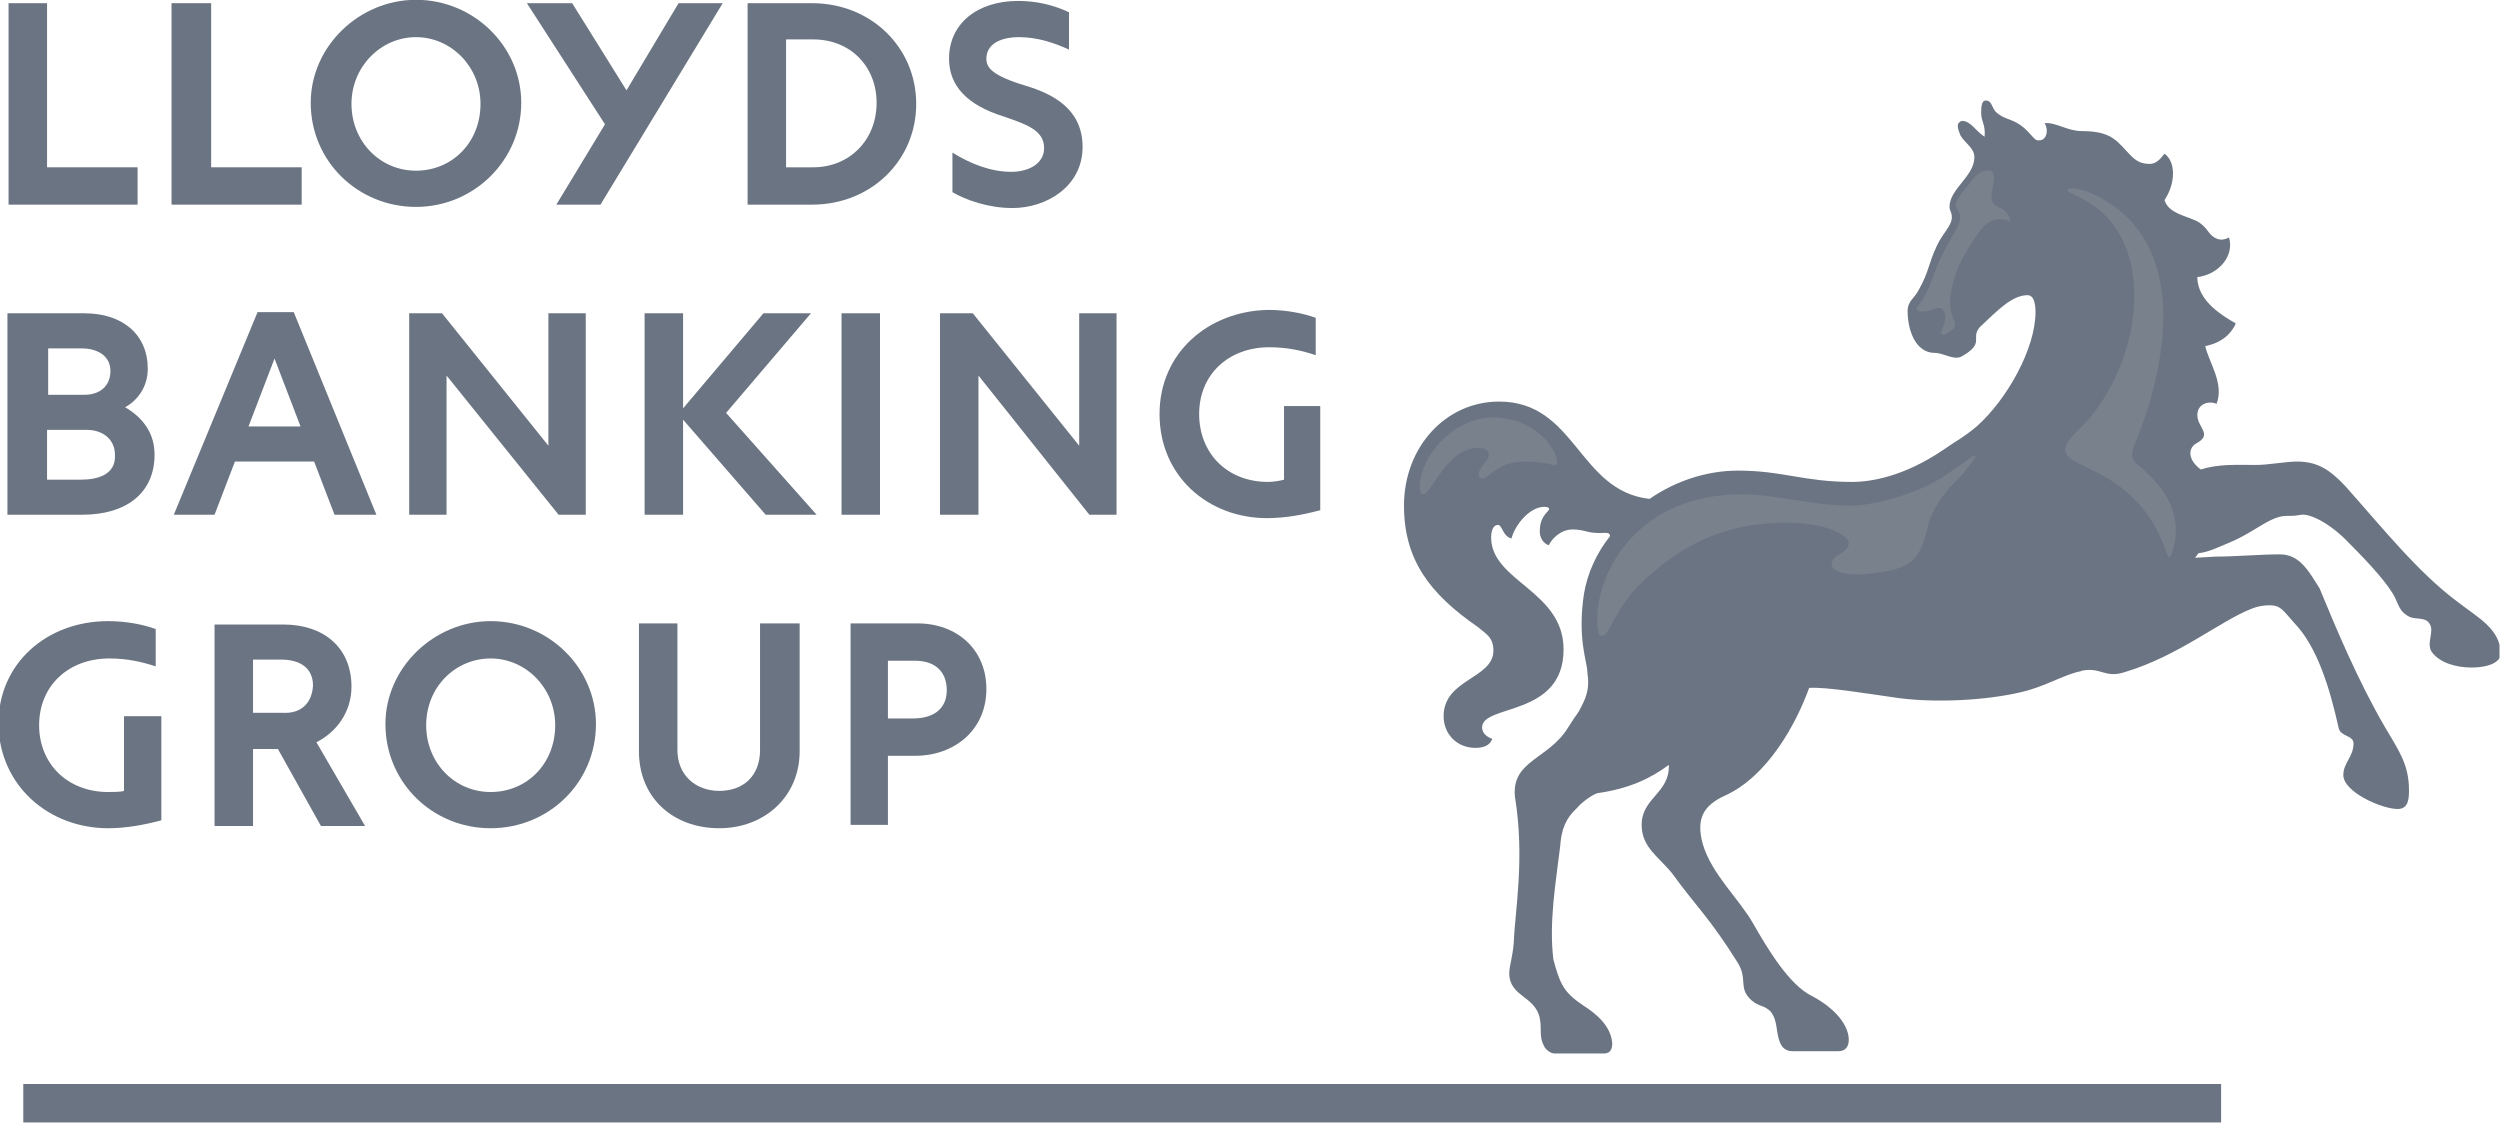
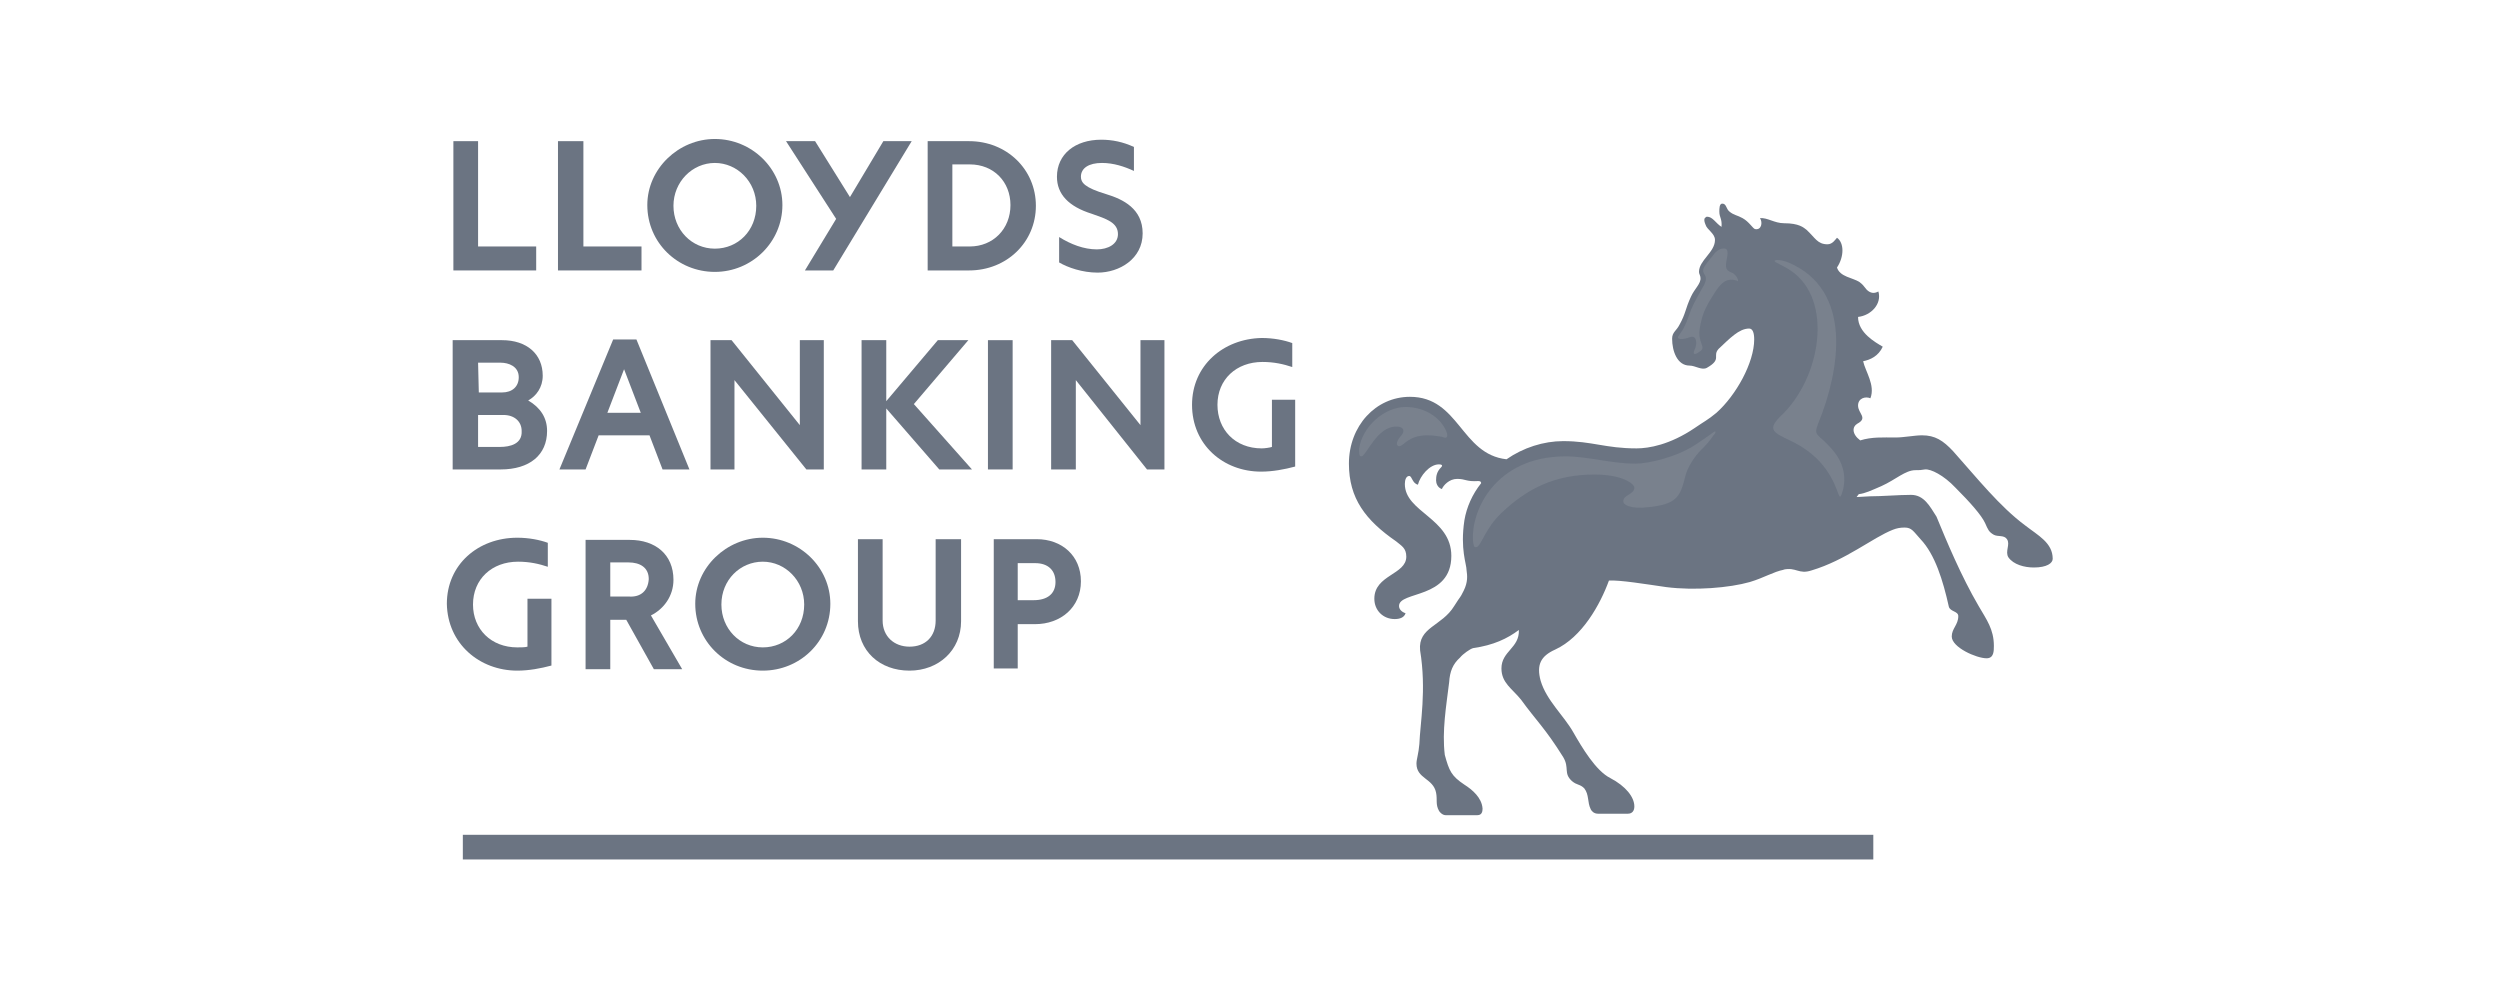
- <svg xmlns="http://www.w3.org/2000/svg" xmlns:xlink="http://www.w3.org/1999/xlink" version="1.1" id="Layer_1" x="0px" y="0px" width="220.9px" height="99.2px" viewBox="0 0 220.9 99.2" enable-background="new 0 0 220.9 99.2" xml:space="preserve">
-   <symbol id="_x2E_logo-lloyds" viewBox="-110.5 -49.6 220.9 99.2">
+ <svg xmlns="http://www.w3.org/2000/svg" xmlns:xlink="http://www.w3.org/1999/xlink" version="1.1" id="Layer_1" x="0px" y="0px" width="343.9px" height="137.3px" viewBox="-550.8 148.6 343.9 137.3" enable-background="new -550.8 148.6 343.9 137.3" xml:space="preserve">
+   <symbol id="_x2E_logo-lloyds" viewBox="-110.6 -49.6 221.1 99.2">
    <g>
-       <path fill="#6B7482" d="M106.7-3.6c-3.5,2.6-6.6,6.5-9.9,10.2c-1.4,1.5-2.5,2.2-4.3,2.2c-1,0-2.5-0.3-3.6-0.3    c-1.8,0-3.3,0.1-4.9-0.4c-1.2,0.9-1.1,1.9-0.4,2.3c1.5,0.8,0.1,1.4,0.1,2.5c0,1,1,1.3,1.7,1c0.7,1.8-0.7,3.7-1,5.1    c1,0.2,2.1,0.7,2.7,2c-1,0.6-3.4,1.9-3.4,4.1c1.8,0.2,3.3,1.8,2.8,3.5c-0.4-0.2-0.8-0.3-1.3,0c-0.6,0.4-0.5,0.7-1.3,1.3    c-0.9,0.6-2.7,0.7-3.1,2c1,1.5,1,3.4,0,4.1c-0.2-0.2-0.6-0.9-1.3-0.9c-1.4,0-1.7,0.9-2.9,2c-0.4,0.3-1,0.9-3.1,0.9    c-1.3,0-2.3,0.8-3.3,0.7c0.4-0.6,0.2-1.7-0.7-1.5c-0.3,0.1-0.8,1-1.7,1.5c-0.7,0.4-1.2,0.4-1.8,0.9c-0.5,0.4-0.4,1.1-1,1.1    c-0.4,0-0.4-0.7-0.4-1.1c0-0.8,0.4-1,0.3-2.1c-0.8,0.5-1.2,1.4-2,1.4c-0.1,0-0.2-0.1-0.3-0.2c0,0-0.2-0.2,0.1-0.9    c0.2-0.7,1.3-1.2,1.3-2.1c0-1.7-2.2-2.8-2.2-4.4c0-0.3,0.2-0.5,0.2-0.8c0.1-0.8-0.8-1.5-1.3-2.6c-0.8-1.7-0.7-2.3-1.6-3.9    c-0.4-0.8-1-1-1-1.9c0-1.7,0.7-3.7,2.4-3.7c0.8,0,1.7-0.7,2.4-0.3c2.1,1.2,0.7,1.6,1.6,2.6c1.5,1.4,2.8,2.8,4.2,2.8    c0.5,0,0.7-0.6,0.7-1.5c0-3.2-2.5-7.7-5.2-10.1c-1.2-1-1.7-1.2-3-2.1c-3.4-2.3-6.3-2.8-8-2.8c-4.3,0-6.1,1-10.1,1    c-2.7,0-5.5-0.9-7.8-2.5c-6.3,0.7-6.5,8.6-13.3,8.6c-4.7,0-8.4-4-8.4-9.2c0-4.8,2.3-7.8,6.5-10.7c0.7-0.6,1.4-0.9,1.4-2.1    c0-2.5-4.4-2.5-4.4-5.8c0-1.6,1.2-2.8,2.8-2.8c0.7,0,1.3,0.2,1.5,0.8c-0.6,0.2-0.9,0.6-0.9,1c0,2.1,7.2,0.9,7.2,6.9    c0,5.2-6.4,6-6.4,9.9c0,0.6,0.2,1.1,0.6,1.1c0.4,0,0.4-1,1.2-1.2c0.3,1.2,1.6,2.8,2.9,2.8c0.3,0,0.6-0.1,0.3-0.4    c-0.6-0.6-0.7-1.2-0.7-1.8c0-0.4,0.2-1,0.8-1.2c0.2,0.5,1,1.4,2.1,1.4c1.2,0,1.2-0.4,2.9-0.3c0.4,0,0.4-0.2,0.4-0.3    c-1.2-1.5-2-3.3-2.3-5.1c-0.6-4,0.3-6,0.3-6.9c0.1-0.7,0.2-1.6-0.4-2.8c-0.6-1.2-0.3-0.5-1.3-2.1c-1.7-2.8-5-2.9-4.7-6.1    c0.9-5.5,0-10.1-0.1-12.9c-0.1-1.3-0.4-2.1-0.4-2.7c0-2.1,2.3-2,2.7-4c0.2-1-0.1-1.6,0.4-2.5c0.1-0.2,0.5-0.6,0.9-0.6h4.4    c0.6,0,0.7,0.5,0.7,0.9c-0.1,1.5-1.4,2.6-2.5,3.3c-1.8,1.2-2.1,1.9-2.7,4.1c-0.4,3.3,0.2,6.7,0.6,10c0.1,1.5,0.5,2.5,1.5,3.4    c0.4,0.5,1.4,1.2,1.8,1.3c2.8,0.4,4.7,1.3,6.3,2.5c0.1-2.5-2.4-2.9-2.4-5.3c0-2,1.5-2.8,2.7-4.3c2.1-2.9,3.3-3.9,5.8-7.9    c0.9-1.5,0-2.2,1.2-3.3c0.7-0.6,1.1-0.4,1.7-1c0.7-0.9,0.4-1.9,0.9-2.9c0.1-0.2,0.4-0.6,1-0.6h4.1c0.6,0,0.9,0.4,0.9,1    c0,1.3-1.2,2.8-3.3,3.9c-2,1-3.9,4.2-5.1,6.3c-1.3,2.3-3.7,4.4-4.5,7.1c-0.6,2.2,0,3.4,2,4.3c3.7,1.7,6.2,6.2,7.4,9.5    c1.5,0.1,5.1-0.5,7.9-0.9c3.9-0.5,8.7-0.1,11.5,0.7c2,0.6,3.2,1.4,4.7,1.7h-0.1c1.8,0.4,2.1-0.7,3.9-0.1c4.7,1.4,8.4,4.5,11.2,5.6    c0.5,0.2,1,0.3,1.6,0.3c1,0,1.2-0.5,2.2-1.6c2-2.1,3.1-5.7,3.9-9.3c0.2-0.7,1.3-0.6,1.3-1.3c0-1.2-0.9-1.7-0.9-2.8    c0-1.5,3.4-3,4.8-3c1,0,1,1,1,1.7c0,2.3-1,3.6-2.1,5.5c-2.4,4.1-4.4,8.9-5.8,12.3C93.6-1,92.8,0.6,91,0.6c-1.7,0-4-0.2-5.7-0.2    l-1.8-0.1l0.3,0.4c0.9,0.1,1.7,0.5,3.1,1.1c2,0.9,3.3,2.2,4.7,2.2c0.6,0,0.7,0,1.3,0.1c0.8,0.1,2.6-0.8,4.2-2.5    c2-2,3.6-3.8,4.1-4.9c0.4-0.9,0.5-1.2,1.2-1.6c0.6-0.3,1.4,0,1.8-0.6c0.5-0.7-0.3-1.7,0.2-2.5c0.7-1,2.2-1.4,3.5-1.4    c1.8,0,2.6,0.6,2.6,1.2C110.5-6,108.5-5,106.7-3.6z" />
+       <path fill="#6B7482" d="M106.7-3.6c-3.5,2.6-6.6,6.5-9.9,10.2c-1.4,1.5-2.5,2.2-4.3,2.2c-1,0-2.5-0.3-3.6-0.3    c-1.8,0-3.3,0.1-4.9-0.4c-1.2,0.9-1.1,1.9-0.4,2.3c1.5,0.8,0.1,1.4,0.1,2.5c0,1,1,1.3,1.7,1c0.7,1.8-0.7,3.7-1,5.1    c1,0.2,2.1,0.7,2.7,2c-1,0.6-3.4,1.9-3.4,4.1c1.8,0.2,3.3,1.8,2.8,3.5c-0.4-0.2-0.8-0.3-1.3,0c-0.6,0.4-0.5,0.7-1.3,1.3    c-0.9,0.6-2.7,0.7-3.1,2c1,1.5,1,3.4,0,4.1c-0.2-0.2-0.6-0.9-1.3-0.9c-1.4,0-1.7,0.9-2.9,2c-0.4,0.3-1,0.9-3.1,0.9    c-1.3,0-2.3,0.8-3.3,0.7c0.4-0.6,0.2-1.7-0.7-1.5c-0.3,0.1-0.8,1-1.7,1.5c-0.7,0.4-1.2,0.4-1.8,0.9c-0.5,0.4-0.4,1.1-1,1.1    c-0.4,0-0.4-0.7-0.4-1.1c0-0.8,0.4-1,0.3-2.1c-0.8,0.5-1.2,1.4-2,1.4c-0.1,0-0.2-0.1-0.3-0.2c0,0-0.2-0.2,0.1-0.9    c0.2-0.7,1.3-1.2,1.3-2.1c0-1.7-2.2-2.8-2.2-4.4c0-0.3,0.2-0.5,0.2-0.8c0.1-0.8-0.8-1.5-1.3-2.6c-0.8-1.7-0.7-2.3-1.6-3.9    c-0.4-0.8-1-1-1-1.9c0-1.7,0.7-3.7,2.4-3.7c0.8,0,1.7-0.7,2.4-0.3c2.1,1.2,0.7,1.6,1.6,2.6c1.5,1.4,2.8,2.8,4.2,2.8    c0.5,0,0.7-0.6,0.7-1.5c0-3.2-2.5-7.7-5.2-10.1c-1.2-1-1.7-1.2-3-2.1c-3.4-2.3-6.3-2.8-8-2.8c-4.3,0-6.1,1-10.1,1    c-2.7,0-5.5-0.9-7.8-2.5C29,6.2,28.8,14.1,22,14.1c-4.7,0-8.4-4-8.4-9.2c0-4.8,2.3-7.8,6.5-10.7c0.7-0.6,1.4-0.9,1.4-2.1    c0-2.5-4.4-2.5-4.4-5.8c0-1.6,1.2-2.8,2.8-2.8c0.7,0,1.3,0.2,1.5,0.8c-0.6,0.2-0.9,0.6-0.9,1c0,2.1,7.2,0.9,7.2,6.9    c0,5.2-6.4,6-6.4,9.9c0,0.6,0.2,1.1,0.6,1.1s0.4-1,1.2-1.2c0.3,1.2,1.6,2.8,2.9,2.8c0.3,0,0.6-0.1,0.3-0.4    c-0.6-0.6-0.7-1.2-0.7-1.8c0-0.4,0.2-1,0.8-1.2c0.2,0.5,1,1.4,2.1,1.4c1.2,0,1.2-0.4,2.9-0.3c0.4,0,0.4-0.2,0.4-0.3    c-1.2-1.5-2-3.3-2.3-5.1c-0.6-4,0.3-6,0.3-6.9c0.1-0.7,0.2-1.6-0.4-2.8s-0.3-0.5-1.3-2.1c-1.7-2.8-5-2.9-4.7-6.1    c0.9-5.5,0-10.1-0.1-12.9c-0.1-1.3-0.4-2.1-0.4-2.7c0-2.1,2.3-2,2.7-4c0.2-1-0.1-1.6,0.4-2.5c0.1-0.2,0.5-0.6,0.9-0.6h4.4    c0.6,0,0.7,0.5,0.7,0.9c-0.1,1.5-1.4,2.6-2.5,3.3c-1.8,1.2-2.1,1.9-2.7,4.1c-0.4,3.3,0.2,6.7,0.6,10c0.1,1.5,0.5,2.5,1.5,3.4    c0.4,0.5,1.4,1.2,1.8,1.3c2.8,0.4,4.7,1.3,6.3,2.5c0.1-2.5-2.4-2.9-2.4-5.3c0-2,1.5-2.8,2.7-4.3c2.1-2.9,3.3-3.9,5.8-7.9    c0.9-1.5,0-2.2,1.2-3.3c0.7-0.6,1.1-0.4,1.7-1c0.7-0.9,0.4-1.9,0.9-2.9c0.1-0.2,0.4-0.6,1-0.6H52c0.6,0,0.9,0.4,0.9,1    c0,1.3-1.2,2.8-3.3,3.9c-2,1-3.9,4.2-5.1,6.3c-1.3,2.3-3.7,4.4-4.5,7.1c-0.6,2.2,0,3.4,2,4.3c3.7,1.7,6.2,6.2,7.4,9.5    c1.5,0.1,5.1-0.5,7.9-0.9c3.9-0.5,8.7-0.1,11.5,0.7c2,0.6,3.2,1.4,4.7,1.7h-0.1c1.8,0.4,2.1-0.7,3.9-0.1c4.7,1.4,8.4,4.5,11.2,5.6    c0.5,0.2,1,0.3,1.6,0.3c1,0,1.2-0.5,2.2-1.6c2-2.1,3.1-5.7,3.9-9.3c0.2-0.7,1.3-0.6,1.3-1.3c0-1.2-0.9-1.7-0.9-2.8    c0-1.5,3.4-3,4.8-3c1,0,1,1,1,1.7c0,2.3-1,3.6-2.1,5.5c-2.4,4.1-4.4,8.9-5.8,12.3c-0.9,1.4-1.7,3-3.5,3c-1.7,0-4-0.2-5.7-0.2    l-1.8-0.1l0.3,0.4c0.9,0.1,1.7,0.5,3.1,1.1c2,0.9,3.3,2.2,4.7,2.2c0.6,0,0.7,0,1.3,0.1c0.8,0.1,2.6-0.8,4.2-2.5    c2-2,3.6-3.8,4.1-4.9c0.4-0.9,0.5-1.2,1.2-1.6c0.6-0.3,1.4,0,1.8-0.6c0.5-0.7-0.3-1.7,0.2-2.5c0.7-1,2.2-1.4,3.5-1.4    c1.8,0,2.6,0.6,2.6,1.2C110.5-6,108.5-5,106.7-3.6z" />
      <polygon fill="#6B7482" points="-108.4,-49.6 85.8,-49.6 85.8,-46.2 -108.4,-46.2   " />
      <polygon fill="#6B7482" points="-32.7,21.9 -36.1,21.9 -36.1,4.1 -32.7,4.1   " />
      <path fill="#6B7482" d="M-29.5,40.4c0,5-4,8.9-9.2,8.9h-5.7V31.5h5.7C-33.5,31.5-29.5,35.4-29.5,40.4z M-41,46.1h2.4    c3.3,0,5.6-2.4,5.6-5.6c0-3.3-2.4-5.7-5.6-5.7H-41V46.1z" />
-       <path fill="#6B7482" d="M-100.9-23.6c1.6,0,3.2,0.3,4.7,0.7v9.2h-3.3v-6.6c-0.3-0.1-1-0.1-1.4-0.1c-3.6,0-6.1,2.5-6.1,5.9    c0,3.5,2.6,5.9,6.2,5.9c1.6,0,2.9-0.3,4.1-0.7V-6c-1.1,0.4-2.6,0.7-4.2,0.7c-5.4,0-9.7-3.7-9.7-9.1v0    C-110.5-19.9-106.1-23.6-100.9-23.6z" />
-       <path fill="#6B7482" d="M-32-17.2h2.4c3.5,0,6.3,2.3,6.3,5.9c0,3.5-2.6,5.8-6.1,5.8h-5.9v-17.8h3.3V-17.2z M-32-8.8h2.4    c1.8,0,2.8-1,2.8-2.6c0-1.6-1.1-2.5-3-2.5H-32V-8.8z" />
-       <path fill="#6B7482" d="M1.5,3.8c1.6,0,3.2,0.3,4.7,0.7v9.2H3V7.2C2.7,7.1,2,7,1.6,7C-2.1,7-4.5,9.6-4.5,13c0,3.5,2.6,5.9,6.2,5.9    c1.6,0,2.9-0.3,4.1-0.7v3.3c-1.1,0.4-2.6,0.7-4.2,0.7C-3.7,22.1-8,18.4-8,13C-8,7.5-3.7,3.8,1.5,3.8z" />
+       <path fill="#6B7482" d="M-100.9-23.6c1.6,0,3.2,0.3,4.7,0.7v9.2h-3.3v-6.6c-0.3-0.1-1-0.1-1.4-0.1c-3.6,0-6.1,2.5-6.1,5.9    c0,3.5,2.6,5.9,6.2,5.9c1.6,0,2.9-0.3,4.1-0.7V-6c-1.1,0.4-2.6,0.7-4.2,0.7c-5.4,0-9.7-3.7-9.7-9.1l0,0    C-110.5-19.9-106.1-23.6-100.9-23.6z" />
+       <path fill="#6B7482" d="M-32-17.2h2.4c3.5,0,6.3,2.3,6.3,5.9c0,3.5-2.6,5.8-6.1,5.8h-5.9v-17.8h3.3V-17.2z M-32-8.8h2.4    c1.8,0,2.8-1,2.8-2.6s-1.1-2.5-3-2.5H-32V-8.8z" />
+       <path fill="#6B7482" d="M1.5,3.8c1.6,0,3.2,0.3,4.7,0.7v9.2H3V7.2C2.7,7.1,2,7,1.6,7c-3.7,0-6.1,2.6-6.1,6c0,3.5,2.6,5.9,6.2,5.9    c1.6,0,2.9-0.3,4.1-0.7v3.3c-1.1,0.4-2.6,0.7-4.2,0.7C-3.7,22.1-8,18.4-8,13C-8,7.5-3.7,3.8,1.5,3.8z" />
      <polygon fill="#6B7482" points="-24,16.4 -14.2,4.1 -11.8,4.1 -11.8,21.9 -15.1,21.9 -15.1,10.2 -24.5,21.9 -27.4,21.9 -27.4,4.1     -24,4.1   " />
-       <path fill="#6B7482" d="M-54-5.5v-11.3c0-4.1,3-6.8,7.1-6.8c4,0,7.1,2.8,7.1,6.8v11.3h-3.5v-11.2c0-2.2-1.4-3.6-3.6-3.6    c-2.1,0-3.7,1.4-3.7,3.6v11.2H-54z" />
+       <path fill="#6B7482" d="M-54-5.5v-11.3c0-4.1,3-6.8,7.1-6.8c4,0,7.1,2.8,7.1,6.8v11.3h-3.5v-11.2c0-2.2-1.4-3.6-3.6-3.6    c-2.1,0-3.7,1.4-3.7,3.6v11.2C-50.6-5.5-54-5.5-54-5.5z" />
      <path fill="#6B7482" d="M-21.8,39.3c2-0.7,3.6-1.2,3.6-2.8c0-1.4-1.4-2.1-2.9-2.1c-1.8,0-3.6,0.7-5.2,1.7v-3.5    c1.2-0.7,3.2-1.4,5.3-1.4c3,0,6.2,1.9,6.2,5.4c0,3.4-2.7,4.7-5,5.4c-3,0.9-3.5,1.6-3.5,2.4c0,1.2,1.1,1.9,2.9,1.9    c1.6,0,3.1-0.5,4.4-1.1v3.3c-1.5,0.7-3,1-4.5,1c-3.6,0-6.1-2-6.1-5.1C-26.6,42-25,40.3-21.8,39.3z" />
      <path fill="#6B7482" d="M-79.4-11.1c0,3.5-2.5,5.5-6,5.5h-6.1v-17.8h3.4v6.8h2.2l3.8-6.8h3.9l-4.3,7.4    C-80.7-15.1-79.4-13.3-79.4-11.1z M-85.5-13.4h-2.6v4.7h2.5c1.6,0,2.8-0.7,2.8-2.3C-82.9-12.6-83.9-13.5-85.5-13.4z" />
-       <path fill="#6B7482" d="M-97.4,17c0,3-2.2,4.9-5.6,4.9h-6.8V4.1h6.6c4,0,6.4,2,6.4,5.3c0,1.8-0.9,3.2-2.6,4.2    C-98.3,14.2-97.4,15.4-97.4,17z M-106.3,18.8h3.1c1.1,0,2.5-0.5,2.5-2c0-1.3-0.9-2.1-2.3-2.1h-3.2V18.8z M-103.3,7.2h-3v4.4h3.5    c1.5,0,2.5-0.9,2.5-2.2C-100.2,7.6-101.9,7.2-103.3,7.2z" />
+       <path fill="#6B7482" d="M-97.4,17c0,3-2.2,4.9-5.6,4.9h-6.8V4.1h6.6c4,0,6.4,2,6.4,5.3c0,1.8-0.9,3.2-2.6,4.2    C-98.3,14.2-97.4,15.4-97.4,17z M-106.3,18.8h3.1c1.1,0,2.5-0.5,2.5-2c0-1.3-0.9-2.1-2.3-2.1h-3.2L-106.3,18.8L-106.3,18.8z     M-103.3,7.2h-3v4.4h3.5c1.5,0,2.5-0.9,2.5-2.2C-100.2,7.6-101.9,7.2-103.3,7.2z" />
      <polygon fill="#6B7482" points="-83.8,34.8 -91.8,34.8 -91.8,49.3 -95.3,49.3 -95.3,31.5 -83.8,31.5   " />
      <polygon fill="#6B7482" points="-46.3,13.1 -38.8,21.9 -43,21.9 -50.1,13.5 -50.1,21.9 -53.5,21.9 -53.5,4.1 -50.1,4.1     -50.1,12.5 -42.8,4.1 -38.3,4.1   " />
      <path fill="#6B7482" d="M-84.5,22h-3.2l-7.4-17.9h3.6l1.8,4.7h7l1.8-4.7h3.7L-84.5,22z M-88.5,11.9l2.3,6l2.3-6H-88.5z" />
-       <path fill="#6B7482" d="M-73.7,31.3c5.1,0,9.3,4.1,9.3,9.2c0,5-4.2,9.1-9.3,9.1c-5,0-9.3-4.1-9.3-9.1    C-83,35.3-78.8,31.3-73.7,31.3z M-73.7,46.3c3.1,0,5.7-2.6,5.7-5.9c0-3.4-2.5-5.9-5.7-5.9c-3.2,0-5.7,2.6-5.7,5.9    C-79.4,43.7-76.8,46.3-73.7,46.3z" />
+       <path fill="#6B7482" d="M-73.7,31.3c5.1,0,9.3,4.1,9.3,9.2c0,5-4.2,9.1-9.3,9.1c-5,0-9.3-4.1-9.3-9.1    C-83,35.3-78.8,31.3-73.7,31.3z M-73.7,46.3c3.1,0,5.7-2.6,5.7-5.9c0-3.4-2.5-5.9-5.7-5.9s-5.7,2.6-5.7,5.9    C-79.4,43.7-76.8,46.3-73.7,46.3z" />
      <polygon fill="#6B7482" points="-61.3,31.5 -57.4,31.5 -46.6,49.3 -50.5,49.3 -55.1,41.6 -59.9,49.3 -63.9,49.3 -57,38.6   " />
      <polygon fill="#6B7482" points="-71,16.4 -61.1,4.1 -58.7,4.1 -58.7,21.9 -62,21.9 -62,10.2 -71.4,21.9 -74.3,21.9 -74.3,4.1     -71,4.1   " />
      <polygon fill="#6B7482" points="-98.3,34.8 -106.3,34.8 -106.3,49.3 -109.7,49.3 -109.7,31.5 -98.3,31.5   " />
      <path fill="#6B7482" d="M-76.4-14.4c0-5.1,4.1-9.2,9.3-9.2c5.1,0,9.3,4,9.3,9.2c0,5-4.2,9.1-9.3,9.1C-72.1-5.3-76.4-9.4-76.4-14.4    L-76.4-14.4z M-67.1-8.6c3.1,0,5.7-2.6,5.7-5.9c0-3.4-2.5-5.9-5.7-5.9c-3.2,0-5.7,2.6-5.7,5.9C-72.8-11.1-70.2-8.6-67.1-8.6z" />
    </g>
    <g opacity="0.1">
-       <path fill="#F6F6F6" d="M21.4,12.7c-2.9,0-6-2.7-6.4-5.8C15,6.3,15,5.9,15.3,5.9c0.7,0,2.1,4.1,4.8,4.1c0.8,0,1-0.3,1-0.6    c0-0.6-0.9-1-0.9-1.8c0-0.1,0.1-0.3,0.3-0.3c0.7,0,1.2,1.5,3.9,1.5c0.7,0,1.4-0.1,2-0.2c0.3-0.1,0.9-0.4,0.7,0.5    C26.5,10.9,24.4,12.7,21.4,12.7z" />
-       <path fill="#F6F6F6" d="M66.3,31.2c-0.8,0.3-0.9,0.7-0.7,1.7c0.2,1,0.2,1.5-0.2,1.6c-0.4,0.1-1-0.1-1.5-0.7    c-0.5-0.7-1.3-1.5-1.5-2.1c-0.2-0.9,0.8-0.7,0.1-2.2c-1.3-2.3-1.6-2.8-2.2-4.5c-0.6-1.7-1-2-1.3-2.5c-0.4-0.5,0.5-0.6,1.5-0.2    c1,0.4,1.1-0.9,0.7-1.7c-0.3-0.6-0.1-0.9,0.8-0.2c0.8,0.6-0.4,1.1-0.1,3.1c0.3,1.8,0.7,2.8,1.8,4.5c0.9,1.5,1.7,2.6,3.3,2.1    C67.4,29.7,67.1,30.9,66.3,31.2z" />
-       <path fill="#F6F6F6" d="M80.1,6.9c-1.9,2.2-2.6,1.7-1.9,3.5c3,7.3,4.9,18.4-4.1,22.2c-1,0.4-1.9,0.4-1.9,0.2c0-0.2,1-0.5,2.2-1.3    c6-4,4.2-14.9-1.4-20.1c-1.8-1.8-1-2.2,1.3-3.3c6.9-3.2,6.5-9,7.1-7.5C81.7,1.3,82.6,4.1,80.1,6.9z" />
+       <path fill="#F6F6F6" d="M21.4,12.7c-2.9,0-6-2.7-6.4-5.8c0-0.6,0-1,0.3-1c0.7,0,2.1,4.1,4.8,4.1c0.8,0,1-0.3,1-0.6    c0-0.6-0.9-1-0.9-1.8c0-0.1,0.1-0.3,0.3-0.3c0.7,0,1.2,1.5,3.9,1.5c0.7,0,1.4-0.1,2-0.2c0.3-0.1,0.9-0.4,0.7,0.5    C26.5,10.9,24.4,12.7,21.4,12.7z" />
+       <path fill="#F6F6F6" d="M66.3,31.2c-0.8,0.3-0.9,0.7-0.7,1.7c0.2,1,0.2,1.5-0.2,1.6c-0.4,0.1-1-0.1-1.5-0.7    c-0.5-0.7-1.3-1.5-1.5-2.1c-0.2-0.9,0.8-0.7,0.1-2.2c-1.3-2.3-1.6-2.8-2.2-4.5c-0.6-1.7-1-2-1.3-2.5c-0.4-0.5,0.5-0.6,1.5-0.2    s1.1-0.9,0.7-1.7c-0.3-0.6-0.1-0.9,0.8-0.2c0.8,0.6-0.4,1.1-0.1,3.1c0.3,1.8,0.7,2.8,1.8,4.5c0.9,1.5,1.7,2.6,3.3,2.1    C67.4,29.7,67.1,30.9,66.3,31.2z" />
+       <path fill="#F6F6F6" d="M80.1,6.9c-1.9,2.2-2.6,1.7-1.9,3.5c3,7.3,4.9,18.4-4.1,22.2c-1,0.4-1.9,0.4-1.9,0.2s1-0.5,2.2-1.3    c6-4,4.2-14.9-1.4-20.1c-1.8-1.8-1-2.2,1.3-3.3c6.9-3.2,6.5-9,7.1-7.5C81.7,1.3,82.6,4.1,80.1,6.9z" />
      <path fill="#F6F6F6" d="M63.9,9.3c-0.4-0.3-1.7-1.2-2.3-1.6c-2.7-1.9-6.8-2.8-8.5-2.8c-3.5,0-6.5,1-9.7,1    c-9.6,0-13.1-7.5-12.7-11.8c0.1-0.7,0.2-0.7,0.4-0.7c0.7,0,1.2,2.6,3.6,4.8c3.5,3.3,7.3,5.2,12.7,5.2c3.9,0,5.5-1.3,5.5-1.8    c0-1-1.7-1-1.5-2c0-0.3,0.9-1,3.4-0.7c3.8,0.4,4.4,1.3,5.1,4.2c0.3,1.3,1.3,2.8,2.2,3.7c0.6,0.6,1.1,1.1,1.7,2    C64.1,9.1,64.2,9.4,63.9,9.3z" />
    </g>
  </symbol>
-   <use xlink:href="#_x2E_logo-lloyds" width="220.9" height="99.2" x="-110.5" y="-49.6" transform="matrix(1 0 0 -1 110.4569 49.5827)" overflow="visible" />
+   <use xlink:href="#_x2E_logo-lloyds" width="221.1" height="99.2" x="-110.6" y="-49.6" transform="matrix(0.9991 0 0 -0.9991 -378.8306 217.2735)" overflow="visible" />
+   <rect x="-550.8" y="148.6" fill="none" width="343.9" height="137.3" />
</svg>
